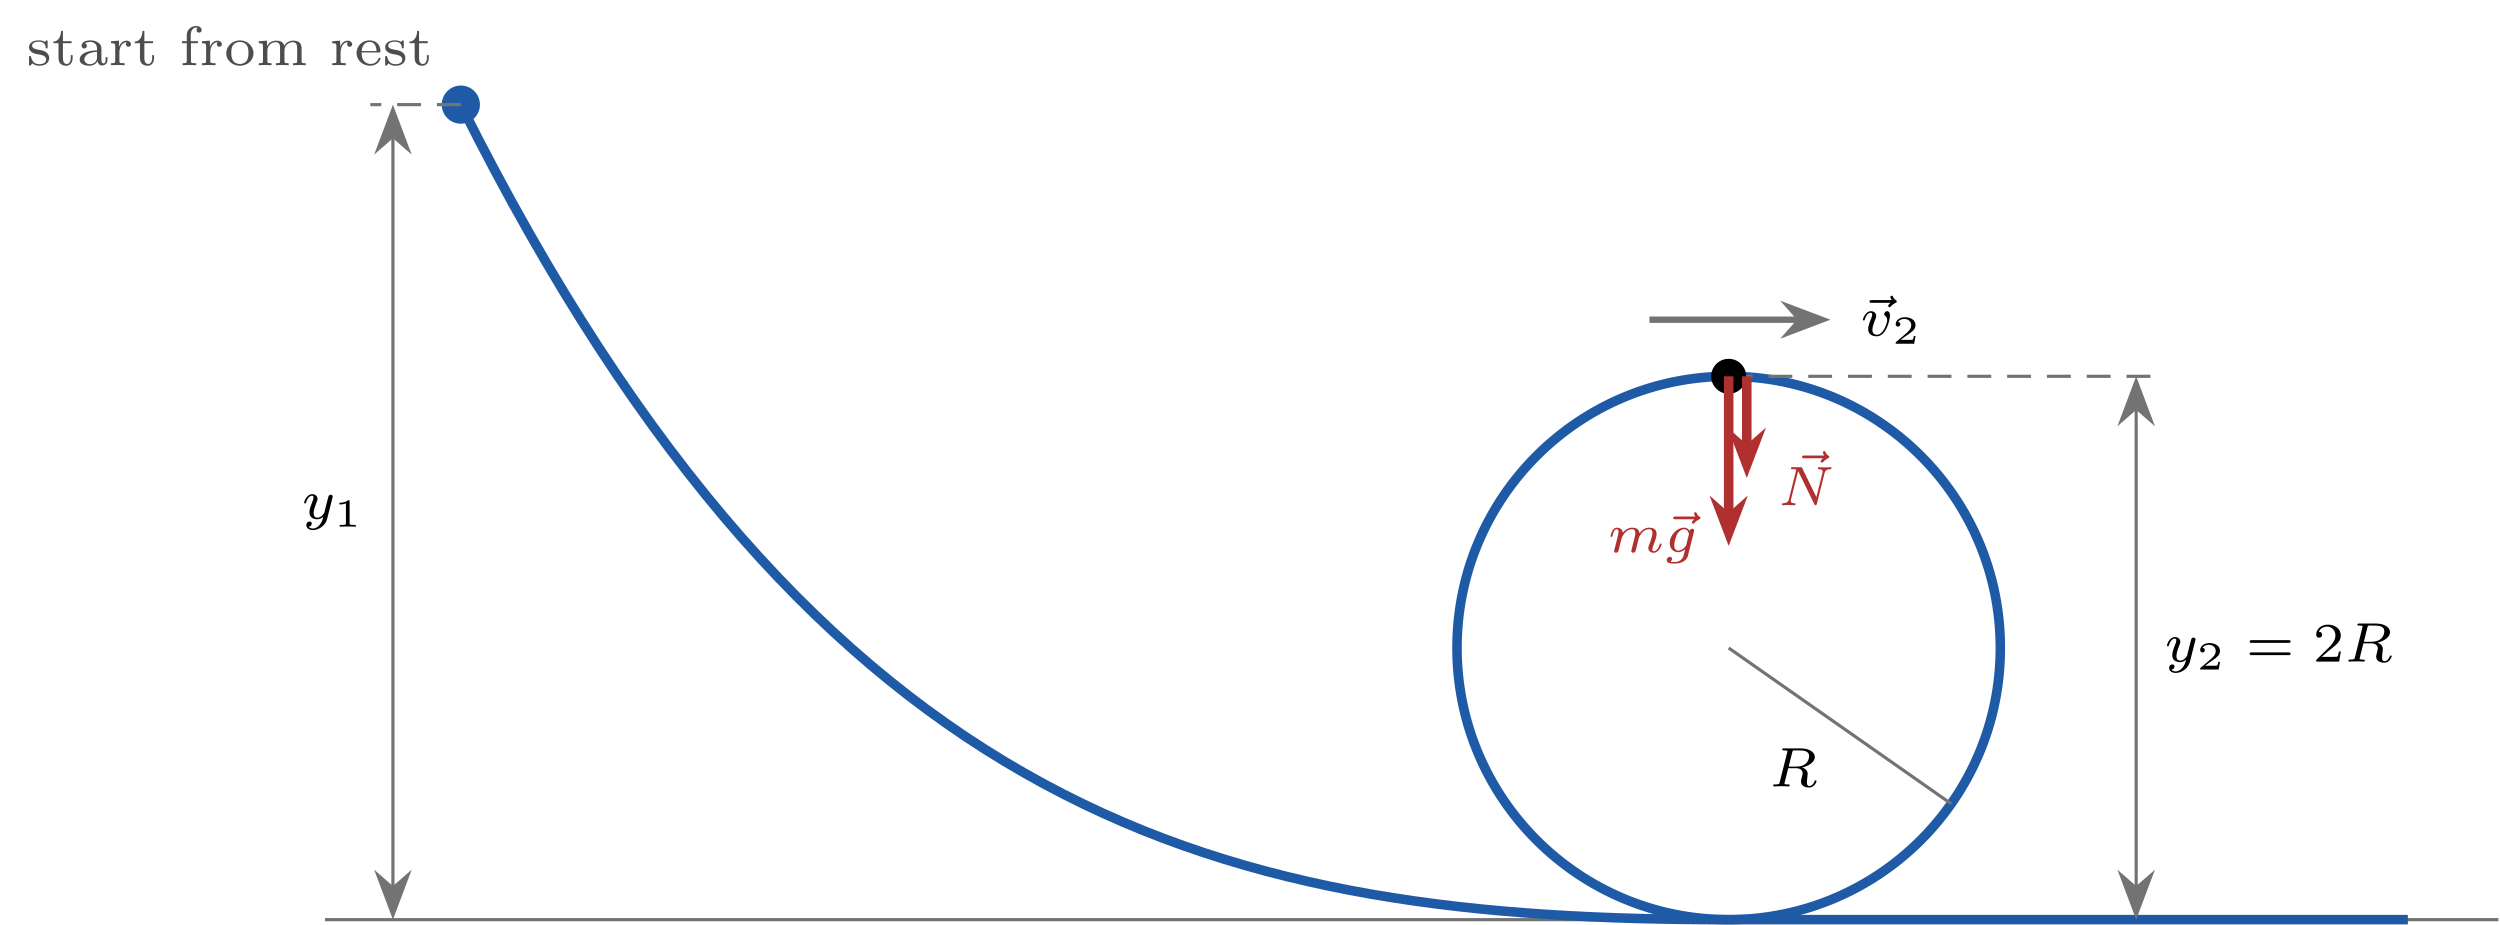
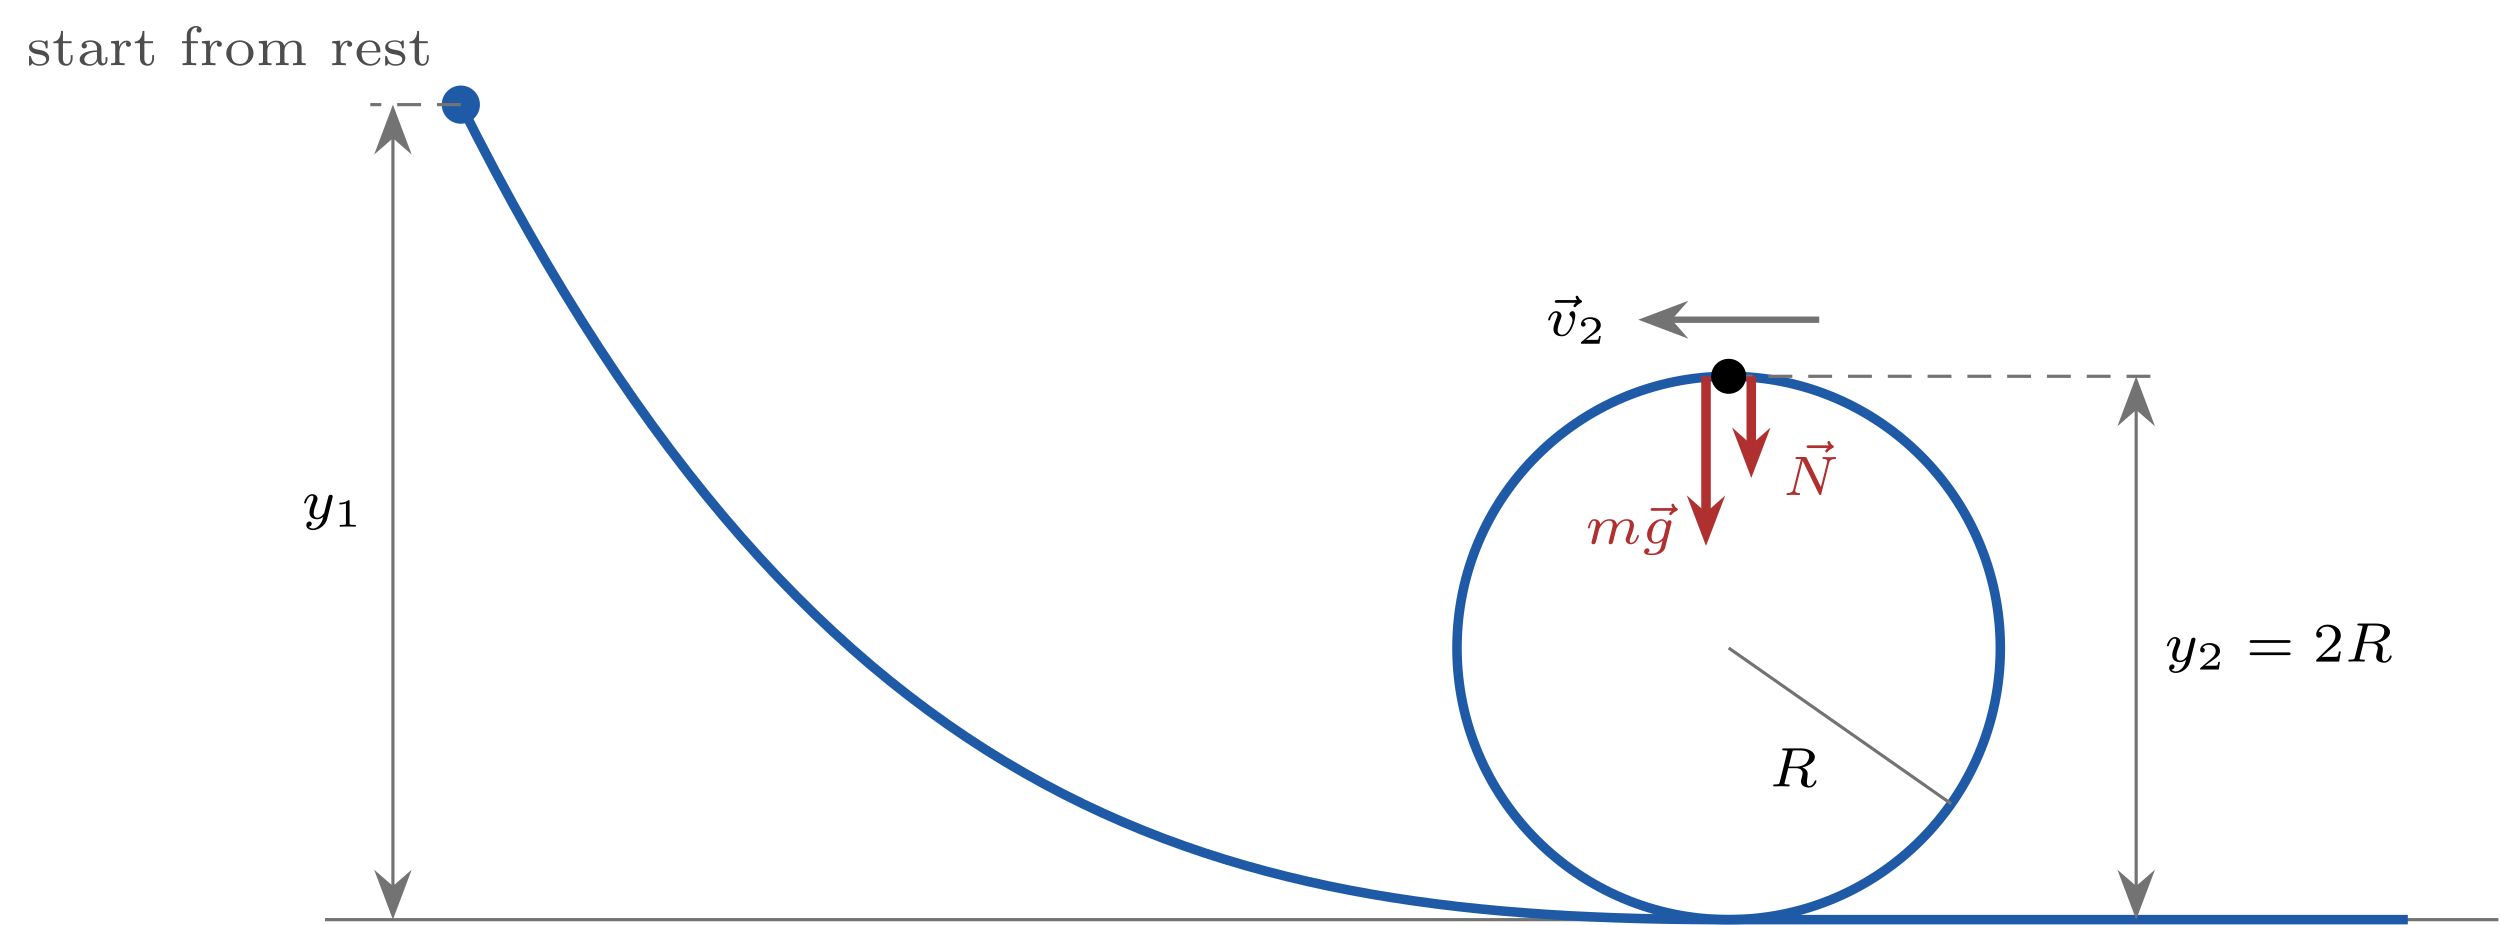
<svg xmlns="http://www.w3.org/2000/svg" version="1.1" width="469.528pt" height="173.618pt" viewBox="-69.011 -69.011 313.018 115.745" data-scale="1.5">
  <defs />
  <g id="page1">
    <g stroke-miterlimit="10" transform="translate(147.4302,46.13634)scale(0.996264,-0.996264)">
      <g fill="#000" stroke="#000">
        <g stroke-width="0.4">
          <g fill="#737373" stroke="#737373">
            <g stroke-width="0.4">
              <path d="M-176.407 0H96.739" fill="none" />
            </g>
          </g>
          <g stroke-width="1.2">
            <g fill="#1f5aa6" stroke="#1f5aa6">
              <path d="M-159.336 102.43C-113.811 11.381-62.596 0 0 0H85.358" fill="none" />
            </g>
          </g>
          <g stroke-width="1.2">
            <g fill="#1f5aa6" stroke="#1f5aa6">
              <path d="M34.143 34.143C34.143 53 18.857 68.286 0 68.286S-34.143 53-34.143 34.143C-34.143 15.286-18.857 0 0 0S34.143 15.286 34.143 34.143ZM0 34.143" fill="none" />
            </g>
          </g>
          <g fill="#1f5aa6" stroke="#1f5aa6">
            <path d="M-156.936 102.43C-156.936 103.756-158.01 104.83-159.336 104.83C-160.661 104.83-161.736 103.756-161.736 102.43C-161.736 101.105-160.661 100.03-159.336 100.03C-158.01 100.03-156.936 101.105-156.936 102.43ZM-159.336 102.43" stroke="none" />
          </g>
          <g fill="#4c4c4c" stroke="#4c4c4c">
            <g fill="#4c4c4c" stroke="#4c4c4c">
</g>
            <g transform="translate(-213.9201,107.3853)">
              <g stroke="none" transform="scale(-1.00375,1.00375)translate(147.4302,46.13634)scale(-1,-1)">
                <g fill="#4c4c4c">
                  <g stroke="none">
                    <g fill="#4d4d4d">
                      <path d="M150.073 43.207C150.073 43.089 150.073 43.026 149.976 43.026C149.941 43.026 149.927 43.026 149.836 43.11C149.822 43.117 149.753 43.179 149.711 43.214C149.501 43.068 149.236 43.026 148.978 43.026C147.981 43.026 147.744 43.549 147.744 43.898C147.744 44.121 147.842 44.302 148.009 44.442C148.274 44.672 148.539 44.721 148.971 44.79C149.32 44.853 149.885 44.951 149.885 45.418C149.885 45.69 149.697 46.011 149.027 46.011S148.114 45.571 147.988 45.097C147.967 45.007 147.96 44.979 147.863 44.979C147.744 44.979 147.744 45.028 147.744 45.167V46.025C147.744 46.143 147.744 46.206 147.842 46.206C147.904 46.206 148.037 46.06 148.176 45.906C148.483 46.192 148.86 46.206 149.027 46.206C149.934 46.206 150.269 45.718 150.269 45.223C150.269 44.958 150.15 44.749 149.969 44.581C149.704 44.337 149.383 44.281 149.139 44.239C148.581 44.142 148.128 44.058 148.128 43.689C148.128 43.465 148.316 43.193 148.978 43.193C149.787 43.193 149.822 43.758 149.836 43.961C149.843 44.037 149.927 44.037 149.955 44.037C150.073 44.037 150.073 43.988 150.073 43.856V43.207Z" />
                      <path d="M151.988 43.382H153.076V43.131H151.988V41.847H151.751C151.744 42.475 151.458 43.165 150.789 43.186V43.382H151.437V45.265C151.437 46.046 152.023 46.206 152.414 46.206C152.881 46.206 153.202 45.809 153.202 45.258V44.874H152.965V45.251C152.965 45.725 152.741 45.983 152.469 45.983C151.988 45.983 151.988 45.397 151.988 45.272V43.382Z" />
                      <path d="M156.81 44.267C156.81 43.898 156.81 43.633 156.489 43.375C156.203 43.138 155.869 43.026 155.457 43.026C154.795 43.026 154.327 43.277 154.327 43.702C154.327 43.926 154.481 44.044 154.662 44.044C154.851 44.044 154.99 43.905 154.99 43.716C154.99 43.598 154.934 43.451 154.746 43.396C154.997 43.221 155.401 43.221 155.443 43.221C155.834 43.221 156.259 43.479 156.259 44.065V44.281C155.876 44.295 155.415 44.316 154.906 44.504C154.279 44.735 154.083 45.118 154.083 45.432C154.083 46.032 154.809 46.206 155.304 46.206C155.862 46.206 156.189 45.892 156.336 45.62C156.364 45.906 156.552 46.171 156.873 46.171C156.887 46.171 157.563 46.171 157.563 45.509V45.125H157.326V45.502C157.326 45.571 157.326 45.906 157.068 45.906S156.81 45.578 156.81 45.488V44.267ZM156.259 45.153C156.259 45.823 155.673 46.011 155.36 46.011C155.004 46.011 154.669 45.774 154.669 45.432C154.669 45.048 155.004 44.511 156.259 44.463V45.153Z" />
                      <path d="M159.059 44.546C159.059 43.961 159.331 43.256 159.993 43.256C159.931 43.305 159.875 43.396 159.875 43.507C159.875 43.737 160.056 43.828 160.189 43.828C160.356 43.828 160.509 43.716 160.509 43.507C160.509 43.27 160.286 43.061 159.958 43.061C159.61 43.061 159.226 43.277 159.017 43.807H159.01V43.061L158.013 43.138V43.389C158.48 43.389 158.536 43.437 158.536 43.779V45.585C158.536 45.885 158.466 45.885 158.013 45.885V46.136C158.048 46.136 158.522 46.108 158.808 46.108C159.108 46.108 159.415 46.122 159.714 46.136V45.885H159.575C159.059 45.885 159.059 45.809 159.059 45.571V44.546Z" />
                      <path d="M162.186 43.382H163.274V43.131H162.186V41.847H161.949C161.942 42.475 161.656 43.165 160.987 43.186V43.382H161.635V45.265C161.635 46.046 162.221 46.206 162.612 46.206C163.079 46.206 163.4 45.809 163.4 45.258V44.874H163.162V45.251C163.162 45.725 162.939 45.983 162.667 45.983C162.186 45.983 162.186 45.397 162.186 45.272V43.382Z" />
                      <path d="M168.019 43.382H168.89V43.131H167.991V42.35C167.991 41.715 168.367 41.422 168.667 41.422C168.73 41.422 168.8 41.436 168.87 41.457C168.772 41.513 168.716 41.624 168.716 41.736C168.716 41.924 168.849 42.057 169.037 42.057S169.358 41.924 169.358 41.736C169.358 41.436 169.058 41.227 168.674 41.227C168.123 41.227 167.496 41.617 167.496 42.35V43.131H166.896V43.382H167.496V45.585C167.496 45.885 167.426 45.885 166.973 45.885V46.136C167.008 46.136 167.482 46.108 167.768 46.108C168.068 46.108 168.374 46.122 168.674 46.136V45.885H168.535C168.019 45.885 168.019 45.809 168.019 45.571V43.382Z" />
                      <path d="M170.44 44.546C170.44 43.961 170.712 43.256 171.374 43.256C171.312 43.305 171.256 43.396 171.256 43.507C171.256 43.737 171.437 43.828 171.57 43.828C171.737 43.828 171.89 43.716 171.89 43.507C171.89 43.27 171.667 43.061 171.339 43.061C170.991 43.061 170.607 43.277 170.398 43.807H170.391V43.061L169.394 43.138V43.389C169.861 43.389 169.917 43.437 169.917 43.779V45.585C169.917 45.885 169.847 45.885 169.394 45.885V46.136C169.429 46.136 169.903 46.108 170.189 46.108C170.489 46.108 170.796 46.122 171.095 46.136V45.885H170.956C170.44 45.885 170.44 45.809 170.44 45.571V44.546Z" />
                      <path d="M175.855 44.651C175.855 43.779 175.108 43.026 174.146 43.026S172.437 43.779 172.437 44.651C172.437 45.516 173.205 46.206 174.146 46.206S175.855 45.516 175.855 44.651ZM174.146 45.983C173.888 45.983 173.511 45.899 173.281 45.558C173.093 45.272 173.072 44.909 173.072 44.588C173.072 44.288 173.079 43.877 173.323 43.577C173.497 43.375 173.79 43.221 174.146 43.221C174.557 43.221 174.85 43.417 175.004 43.633C175.199 43.905 175.22 44.253 175.22 44.588S175.199 45.293 174.997 45.578C174.809 45.843 174.488 45.983 174.146 45.983Z" />
                      <path d="M181.869 44.023C181.869 43.417 181.569 43.061 180.823 43.061C180.272 43.061 179.896 43.361 179.707 43.709C179.568 43.214 179.191 43.061 178.682 43.061C178.11 43.061 177.741 43.375 177.545 43.737H177.538V43.061L176.513 43.138V43.389C176.98 43.389 177.036 43.437 177.036 43.779V45.585C177.036 45.885 176.967 45.885 176.513 45.885V46.136C176.527 46.136 177.015 46.108 177.308 46.108C177.566 46.108 178.047 46.129 178.11 46.136V45.885C177.657 45.885 177.587 45.885 177.587 45.585V44.33C177.587 43.598 178.166 43.256 178.626 43.256C179.114 43.256 179.177 43.64 179.177 43.995V45.585C179.177 45.885 179.108 45.885 178.654 45.885V46.136C178.668 46.136 179.156 46.108 179.449 46.108C179.707 46.108 180.188 46.129 180.251 46.136V45.885C179.798 45.885 179.728 45.885 179.728 45.585V44.33C179.728 43.598 180.307 43.256 180.767 43.256C181.255 43.256 181.318 43.64 181.318 43.995V45.585C181.318 45.885 181.248 45.885 180.795 45.885V46.136C180.809 46.136 181.297 46.108 181.59 46.108C181.848 46.108 182.329 46.129 182.392 46.136V45.885C181.939 45.885 181.869 45.885 181.869 45.585V44.023Z" />
                      <path d="M186.754 44.546C186.754 43.961 187.026 43.256 187.688 43.256C187.626 43.305 187.57 43.396 187.57 43.507C187.57 43.737 187.751 43.828 187.884 43.828C188.051 43.828 188.204 43.716 188.204 43.507C188.204 43.27 187.981 43.061 187.653 43.061C187.305 43.061 186.921 43.277 186.712 43.807H186.705V43.061L185.708 43.138V43.389C186.175 43.389 186.231 43.437 186.231 43.779V45.585C186.231 45.885 186.161 45.885 185.708 45.885V46.136C185.743 46.136 186.217 46.108 186.503 46.108C186.803 46.108 187.109 46.122 187.409 46.136V45.885H187.27C186.754 45.885 186.754 45.809 186.754 45.571V44.546Z" />
                      <path d="M191.548 44.546C191.694 44.546 191.743 44.546 191.743 44.393C191.743 43.779 191.401 43.026 190.362 43.026C189.449 43.026 188.751 43.751 188.751 44.609C188.751 45.495 189.525 46.206 190.453 46.206C191.394 46.206 191.743 45.453 191.743 45.299C191.743 45.272 191.729 45.202 191.625 45.202C191.534 45.202 191.52 45.244 191.499 45.313C191.283 45.878 190.753 45.983 190.502 45.983C190.174 45.983 189.86 45.836 189.651 45.571C189.393 45.244 189.386 44.818 189.386 44.546H191.548ZM189.393 44.365C189.47 43.382 190.097 43.221 190.362 43.221C191.22 43.221 191.248 44.191 191.255 44.365H189.393Z" />
                      <path d="M194.665 43.207C194.665 43.089 194.665 43.026 194.567 43.026C194.532 43.026 194.518 43.026 194.428 43.11C194.414 43.117 194.344 43.179 194.302 43.214C194.093 43.068 193.828 43.026 193.57 43.026C192.573 43.026 192.335 43.549 192.335 43.898C192.335 44.121 192.433 44.302 192.6 44.442C192.865 44.672 193.13 44.721 193.563 44.79C193.912 44.853 194.476 44.951 194.476 45.418C194.476 45.69 194.288 46.011 193.619 46.011S192.705 45.571 192.58 45.097C192.559 45.007 192.552 44.979 192.454 44.979C192.335 44.979 192.335 45.028 192.335 45.167V46.025C192.335 46.143 192.335 46.206 192.433 46.206C192.496 46.206 192.628 46.06 192.768 45.906C193.075 46.192 193.451 46.206 193.619 46.206C194.525 46.206 194.86 45.718 194.86 45.223C194.86 44.958 194.741 44.749 194.56 44.581C194.295 44.337 193.974 44.281 193.73 44.239C193.172 44.142 192.719 44.058 192.719 43.689C192.719 43.465 192.907 43.193 193.57 43.193C194.379 43.193 194.414 43.758 194.428 43.961C194.435 44.037 194.518 44.037 194.546 44.037C194.665 44.037 194.665 43.988 194.665 43.856V43.207Z" />
                      <path d="M196.58 43.382H197.668V43.131H196.58V41.847H196.342C196.336 42.475 196.05 43.165 195.38 43.186V43.382H196.029V45.265C196.029 46.046 196.614 46.206 197.005 46.206C197.472 46.206 197.793 45.809 197.793 45.258V44.874H197.556V45.251C197.556 45.725 197.333 45.983 197.061 45.983C196.58 45.983 196.58 45.397 196.58 45.272V43.382Z" />
                    </g>
                  </g>
                </g>
              </g>
            </g>
          </g>
          <g fill="#737373" stroke="#737373">
            <g stroke-dasharray="3.0,2.0" stroke-dashoffset="0.0">
              <g stroke-width="0.4">
                <path d="M-159.336 102.43H-170.716" fill="none" />
              </g>
            </g>
          </g>
          <g fill="#737373" stroke="#737373">
            <g stroke-width="0.4">
              <path d="M-167.871 4.061V98.369" fill="none" />
              <g transform="matrix(0.0,-1.0,1.0,0.0,-167.871,6.25958)">
                <g stroke-dasharray="none" stroke-dashoffset="0.0">
                  <g stroke-linejoin="miter">
                    <path d="M5.69 0L.646 1.898L2.299 0L.646-1.898Z" />
                  </g>
                </g>
              </g>
              <g transform="matrix(0.0,1.0,-1.0,0.0,-167.871,96.17046)">
                <g stroke-dasharray="none" stroke-dashoffset="0.0">
                  <g stroke-linejoin="miter">
                    <path d="M5.69 0L.646 1.898L2.299 0L.646-1.898Z" />
                  </g>
                </g>
              </g>
              <g fill="#000" stroke="#000">
                <g fill="#000" stroke="#000">
</g>
                <g transform="translate(-179.3624,50.38861)">
                  <g stroke="none" transform="scale(-1.00375,1.00375)translate(147.4302,46.13634)scale(-1,-1)">
                    <g fill="#000">
                      <g stroke="none">
                        <path d="M151.308 43.507C151.336 43.41 151.336 43.396 151.336 43.354C151.336 43.214 151.224 43.131 151.105 43.131C151.029 43.131 150.896 43.165 150.82 43.298C150.799 43.34 150.743 43.563 150.708 43.702L150.562 44.281C150.52 44.449 150.303 45.327 150.283 45.404C150.276 45.404 149.969 46.011 149.425 46.011C148.951 46.011 148.951 45.558 148.951 45.432C148.951 45.055 149.111 44.616 149.32 44.079C149.404 43.856 149.439 43.772 149.439 43.654C149.439 43.319 149.153 43.061 148.776 43.061C148.072 43.061 147.758 44.009 147.758 44.128C147.758 44.219 147.856 44.219 147.877 44.219C147.974 44.219 147.981 44.184 148.002 44.107C148.176 43.528 148.476 43.256 148.755 43.256C148.874 43.256 148.93 43.333 148.93 43.5C148.93 43.661 148.867 43.814 148.832 43.905C148.497 44.756 148.428 45.014 148.428 45.32C148.428 45.439 148.428 45.767 148.699 45.99C148.916 46.171 149.209 46.206 149.397 46.206C149.676 46.206 149.927 46.101 150.157 45.892C150.066 46.276 149.99 46.569 149.697 46.917C149.508 47.134 149.229 47.364 148.86 47.364C148.811 47.364 148.483 47.364 148.337 47.134C148.713 47.092 148.713 46.757 148.713 46.75C148.713 46.527 148.511 46.485 148.441 46.485C148.267 46.485 148.037 46.625 148.037 46.945C148.037 47.301 148.372 47.559 148.867 47.559C149.571 47.559 150.429 47.015 150.645 46.143L151.308 43.507Z" />
                        <path d="M153.453 43.964C153.453 43.815 153.438 43.815 153.274 43.815C152.92 44.134 152.367 44.134 152.268 44.134H152.183V44.353H152.268C152.382 44.353 152.706 44.338 152.995 44.214V46.704C152.995 46.859 152.995 46.913 152.467 46.913H152.218V47.133C152.492 47.113 152.935 47.113 153.224 47.113S153.956 47.113 154.23 47.133V46.913H153.981C153.453 46.913 153.453 46.859 153.453 46.704V43.964Z" />
                      </g>
                    </g>
                  </g>
                </g>
              </g>
            </g>
          </g>
          <g fill="#737373" stroke="#737373">
            <g stroke-dasharray="3.0,2.0" stroke-dashoffset="0.0">
              <g stroke-width="0.4">
                <path d="M0 68.286H54.06" fill="none" />
              </g>
            </g>
          </g>
          <g fill="#737373" stroke="#737373">
            <g stroke-width="0.4">
              <path d="M51.215 4.061V64.226" fill="none" />
              <g transform="matrix(0.0,-1.0,1.0,0.0,51.21501,6.25958)">
                <g stroke-dasharray="none" stroke-dashoffset="0.0">
                  <g stroke-linejoin="miter">
                    <path d="M5.69 0L.646 1.898L2.299 0L.646-1.898Z" />
                  </g>
                </g>
              </g>
              <g transform="matrix(0.0,1.0,-1.0,0.0,51.21501,62.02682)">
                <g stroke-dasharray="none" stroke-dashoffset="0.0">
                  <g stroke-linejoin="miter">
                    <path d="M5.69 0L.646 1.898L2.299 0L.646-1.898Z" />
                  </g>
                </g>
              </g>
              <g fill="#000" stroke="#000">
                <g fill="#000" stroke="#000">
</g>
                <g transform="translate(54.74799,32.43208)">
                  <g stroke="none" transform="scale(-1.00375,1.00375)translate(147.4302,46.13634)scale(-1,-1)">
                    <g fill="#000">
                      <g stroke="none">
                        <path d="M151.308 43.507C151.336 43.41 151.336 43.396 151.336 43.354C151.336 43.214 151.224 43.131 151.105 43.131C151.029 43.131 150.896 43.165 150.82 43.298C150.799 43.34 150.743 43.563 150.708 43.702L150.562 44.281C150.52 44.449 150.303 45.327 150.283 45.404C150.276 45.404 149.969 46.011 149.425 46.011C148.951 46.011 148.951 45.558 148.951 45.432C148.951 45.055 149.111 44.616 149.32 44.079C149.404 43.856 149.439 43.772 149.439 43.654C149.439 43.319 149.153 43.061 148.776 43.061C148.072 43.061 147.758 44.009 147.758 44.128C147.758 44.219 147.856 44.219 147.877 44.219C147.974 44.219 147.981 44.184 148.002 44.107C148.176 43.528 148.476 43.256 148.755 43.256C148.874 43.256 148.93 43.333 148.93 43.5C148.93 43.661 148.867 43.814 148.832 43.905C148.497 44.756 148.428 45.014 148.428 45.32C148.428 45.439 148.428 45.767 148.699 45.99C148.916 46.171 149.209 46.206 149.397 46.206C149.676 46.206 149.927 46.101 150.157 45.892C150.066 46.276 149.99 46.569 149.697 46.917C149.508 47.134 149.229 47.364 148.86 47.364C148.811 47.364 148.483 47.364 148.337 47.134C148.713 47.092 148.713 46.757 148.713 46.75C148.713 46.527 148.511 46.485 148.441 46.485C148.267 46.485 148.037 46.625 148.037 46.945C148.037 47.301 148.372 47.559 148.867 47.559C149.571 47.559 150.429 47.015 150.645 46.143L151.308 43.507Z" />
                        <path d="M154.405 46.171H154.195C154.181 46.266 154.131 46.575 154.051 46.625C154.011 46.654 153.593 46.654 153.518 46.654H152.542C152.87 46.41 153.239 46.131 153.538 45.932C153.986 45.623 154.405 45.334 154.405 44.806C154.405 44.169 153.802 43.815 153.09 43.815C152.417 43.815 151.924 44.204 151.924 44.692C151.924 44.951 152.143 44.996 152.213 44.996C152.347 44.996 152.507 44.906 152.507 44.702C152.507 44.522 152.377 44.423 152.223 44.408C152.362 44.184 152.651 44.034 152.985 44.034C153.468 44.034 153.872 44.323 153.872 44.811C153.872 45.23 153.583 45.549 153.199 45.872L151.984 46.903C151.934 46.948 151.929 46.948 151.924 46.983V47.133H154.24L154.405 46.171Z" />
                        <path d="M162.983 43.793C163.087 43.793 163.248 43.793 163.248 43.619C163.248 43.451 163.08 43.451 162.99 43.451H158.373C158.282 43.451 158.115 43.451 158.115 43.619C158.115 43.793 158.275 43.793 158.38 43.793H162.983ZM162.99 45.327C163.08 45.327 163.248 45.327 163.248 45.16C163.248 44.986 163.087 44.986 162.983 44.986H158.38C158.275 44.986 158.115 44.986 158.115 45.16C158.115 45.327 158.282 45.327 158.373 45.327H162.99Z" />
                        <path d="M169.532 44.867H169.295C169.274 45.021 169.204 45.432 169.114 45.502C169.058 45.544 168.521 45.544 168.423 45.544H167.14C167.872 44.895 168.116 44.7 168.535 44.372C169.051 43.961 169.532 43.528 169.532 42.866C169.532 42.022 168.793 41.506 167.9 41.506C167.036 41.506 166.45 42.112 166.45 42.754C166.45 43.11 166.75 43.145 166.819 43.145C166.987 43.145 167.189 43.026 167.189 42.775C167.189 42.649 167.14 42.405 166.778 42.405C166.994 41.91 167.468 41.757 167.796 41.757C168.493 41.757 168.856 42.301 168.856 42.866C168.856 43.472 168.423 43.954 168.2 44.205L166.519 45.864C166.45 45.927 166.45 45.941 166.45 46.136H169.323L169.532 44.867Z" />
                        <path d="M172.862 41.861C172.911 41.666 172.925 41.645 173.078 41.624H173.524C174.173 41.624 174.975 41.624 174.975 42.343C174.975 42.629 174.842 43.068 174.515 43.319C174.229 43.542 173.796 43.654 173.315 43.654H172.415L172.862 41.861ZM174.124 43.765C174.954 43.57 175.693 43.068 175.693 42.447C175.693 41.847 174.982 41.373 173.971 41.373H171.83C171.697 41.373 171.607 41.373 171.607 41.527C171.607 41.624 171.69 41.624 171.83 41.624C171.837 41.624 171.969 41.624 172.095 41.638C172.241 41.652 172.255 41.666 172.255 41.736C172.255 41.75 172.255 41.785 172.227 41.889L171.3 45.592C171.244 45.829 171.23 45.885 170.686 45.885C170.567 45.885 170.477 45.885 170.477 46.032C170.477 46.101 170.526 46.136 170.588 46.136C170.721 46.136 170.881 46.115 171.021 46.115C171.153 46.115 171.355 46.108 171.481 46.108C171.62 46.108 171.781 46.115 171.927 46.115S172.248 46.136 172.395 46.136C172.429 46.136 172.541 46.136 172.541 45.99C172.541 45.885 172.471 45.885 172.311 45.885C172.199 45.885 172.171 45.885 172.046 45.871C171.892 45.85 171.892 45.836 171.892 45.767C171.892 45.76 171.892 45.718 171.92 45.613L172.36 43.849H173.308C173.908 43.849 174.166 44.149 174.166 44.477C174.166 44.567 174.103 44.804 174.068 44.965C173.985 45.286 173.957 45.39 173.957 45.509C173.957 46.06 174.466 46.276 174.982 46.276C175.623 46.276 175.902 45.592 175.902 45.467C175.902 45.446 175.888 45.369 175.784 45.369C175.693 45.369 175.679 45.418 175.658 45.488C175.561 45.795 175.303 46.081 175.01 46.081C174.828 46.081 174.696 46.004 174.696 45.627C174.696 45.453 174.738 45.09 174.766 44.902S174.794 44.644 174.794 44.574C174.794 44.491 174.794 44.267 174.598 44.058C174.466 43.912 174.278 43.821 174.124 43.765Z" />
                      </g>
                    </g>
                  </g>
                </g>
              </g>
            </g>
          </g>
          <g fill="#737373" stroke="#737373">
            <g stroke-width="0.4">
              <path d="M0 34.143L27.968 14.56" fill="none" />
              <g fill="#000" stroke="#000">
                <g fill="#000" stroke="#000">
</g>
                <g transform="translate(5.09814,16.74231)">
                  <g stroke="none" transform="scale(-1.00375,1.00375)translate(147.4302,46.13634)scale(-1,-1)">
                    <g fill="#000">
                      <g stroke="none">
                        <path d="M150.31 41.861C150.359 41.666 150.373 41.645 150.527 41.624H150.973C151.622 41.624 152.424 41.624 152.424 42.343C152.424 42.629 152.291 43.068 151.963 43.319C151.677 43.542 151.245 43.654 150.764 43.654H149.864L150.31 41.861ZM151.573 43.765C152.403 43.57 153.142 43.068 153.142 42.447C153.142 41.847 152.43 41.373 151.419 41.373H149.278C149.146 41.373 149.055 41.373 149.055 41.527C149.055 41.624 149.139 41.624 149.278 41.624C149.285 41.624 149.418 41.624 149.543 41.638C149.69 41.652 149.704 41.666 149.704 41.736C149.704 41.75 149.704 41.785 149.676 41.889L148.748 45.592C148.693 45.829 148.679 45.885 148.135 45.885C148.016 45.885 147.925 45.885 147.925 46.032C147.925 46.101 147.974 46.136 148.037 46.136C148.169 46.136 148.33 46.115 148.469 46.115C148.602 46.115 148.804 46.108 148.93 46.108C149.069 46.108 149.229 46.115 149.376 46.115S149.697 46.136 149.843 46.136C149.878 46.136 149.99 46.136 149.99 45.99C149.99 45.885 149.92 45.885 149.76 45.885C149.648 45.885 149.62 45.885 149.495 45.871C149.341 45.85 149.341 45.836 149.341 45.767C149.341 45.76 149.341 45.718 149.369 45.613L149.808 43.849H150.757C151.357 43.849 151.615 44.149 151.615 44.477C151.615 44.567 151.552 44.804 151.517 44.965C151.433 45.286 151.405 45.39 151.405 45.509C151.405 46.06 151.914 46.276 152.43 46.276C153.072 46.276 153.351 45.592 153.351 45.467C153.351 45.446 153.337 45.369 153.232 45.369C153.142 45.369 153.128 45.418 153.107 45.488C153.009 45.795 152.751 46.081 152.458 46.081C152.277 46.081 152.145 46.004 152.145 45.627C152.145 45.453 152.186 45.09 152.214 44.902S152.242 44.644 152.242 44.574C152.242 44.491 152.242 44.267 152.047 44.058C151.914 43.912 151.726 43.821 151.573 43.765Z" />
                      </g>
                    </g>
                  </g>
                </g>
              </g>
            </g>
          </g>
          <path d="M2.2 68.286C2.2 69.501 1.215 70.486 0 70.486S-2.2 69.501-2.2 68.286C-2.2 67.071-1.215 66.086 0 66.086S2.2 67.071 2.2 68.286ZM0 68.286" stroke="none" />
          <g stroke-width="1.2">
            <g fill="#b03030" stroke="#b03030">
-               <path d="M0 68.286V50.737" fill="none" />
-               <g transform="matrix(0.0,-1.0,1.0,0.0,0.0,53.20642)">
+               <path d="M-2.845 68.286V50.737" fill="none" />
+               <g transform="matrix(0.0,-1.0,1.0,0.0,-2.84544,53.20642)">
                <g stroke-dasharray="none" stroke-dashoffset="0.0">
                  <g stroke-linejoin="miter">
                    <g stroke-width="1.056">
                      <path d="M4.755 0L1.706 1.161L2.733 0L1.706-1.161Z" />
                    </g>
                  </g>
                </g>
              </g>
-               <g transform="translate(-15.18153,46.17888)">
+               <g transform="translate(-18.02698,47.24593)">
                <g stroke="none" transform="scale(-1.00375,1.00375)translate(147.4302,46.13634)scale(-1,-1)">
                  <g fill="#b03030">
                    <g stroke="none">
                      <g fill="#b03030">
                        <path d="M150.457 45.571C150.422 45.711 150.359 45.948 150.359 45.983C150.359 46.136 150.485 46.206 150.596 46.206C150.722 46.206 150.833 46.115 150.868 46.053S150.959 45.767 150.994 45.62C151.029 45.488 151.105 45.167 151.147 44.993C151.189 44.839 151.231 44.686 151.266 44.525C151.343 44.226 151.343 44.212 151.482 43.995C151.705 43.654 152.054 43.256 152.598 43.256C152.988 43.256 153.009 43.577 153.009 43.744C153.009 44.163 152.709 44.937 152.598 45.23C152.521 45.425 152.493 45.488 152.493 45.606C152.493 45.976 152.8 46.206 153.156 46.206C153.853 46.206 154.16 45.244 154.16 45.139C154.16 45.048 154.069 45.048 154.048 45.048C153.951 45.048 153.944 45.09 153.916 45.167C153.756 45.725 153.456 46.011 153.177 46.011C153.03 46.011 153.002 45.913 153.002 45.767C153.002 45.606 153.037 45.516 153.163 45.202C153.246 44.986 153.532 44.246 153.532 43.856C153.532 43.744 153.532 43.451 153.274 43.249C153.156 43.159 152.954 43.061 152.626 43.061C151.998 43.061 151.615 43.472 151.391 43.765C151.336 43.172 150.84 43.061 150.485 43.061C149.906 43.061 149.515 43.417 149.306 43.695C149.257 43.214 148.846 43.061 148.56 43.061C148.26 43.061 148.1 43.277 148.009 43.437C147.856 43.695 147.758 44.093 147.758 44.128C147.758 44.219 147.856 44.219 147.877 44.219C147.974 44.219 147.981 44.198 148.03 44.009C148.135 43.598 148.267 43.256 148.539 43.256C148.72 43.256 148.769 43.41 148.769 43.598C148.769 43.73 148.706 43.988 148.658 44.177S148.539 44.651 148.504 44.804L148.281 45.697C148.253 45.788 148.211 45.962 148.211 45.983C148.211 46.136 148.337 46.206 148.448 46.206C148.574 46.206 148.686 46.115 148.72 46.053S148.811 45.767 148.846 45.62C148.881 45.488 148.958 45.167 148.999 44.993C149.041 44.839 149.083 44.686 149.118 44.525C149.195 44.239 149.209 44.184 149.411 43.898C149.606 43.619 149.934 43.256 150.457 43.256C150.861 43.256 150.868 43.612 150.868 43.744C150.868 43.919 150.847 44.009 150.75 44.4L150.457 45.571Z" />
                        <path d="M158.243 42.015C158.188 42.064 157.943 42.28 157.943 42.391C157.943 42.489 158.027 42.566 158.118 42.566C158.195 42.566 158.236 42.517 158.278 42.461C158.453 42.259 158.669 42.112 158.85 42.029C158.948 41.987 159.024 41.952 159.024 41.84C159.024 41.75 158.955 41.708 158.892 41.673C158.662 41.534 158.599 41.359 158.564 41.269C158.55 41.227 158.508 41.122 158.39 41.122C158.341 41.122 158.222 41.164 158.222 41.296C158.222 41.394 158.327 41.589 158.39 41.673H155.886C155.775 41.673 155.607 41.673 155.607 41.84C155.607 42.015 155.768 42.015 155.886 42.015H158.243Z" />
                        <path d="M158.21 43.563C158.238 43.458 158.238 43.424 158.238 43.417C158.238 43.263 158.112 43.193 158.001 43.193C157.84 43.193 157.708 43.326 157.68 43.458C157.561 43.27 157.324 43.061 156.962 43.061C156.09 43.061 155.176 43.995 155.176 44.993C155.176 45.711 155.664 46.136 156.236 46.136C156.557 46.136 156.864 45.976 157.108 45.76L156.955 46.387C156.878 46.68 156.829 46.869 156.564 47.106C156.257 47.364 155.957 47.364 155.783 47.364C155.462 47.364 155.372 47.343 155.246 47.315C155.42 47.231 155.469 47.064 155.469 46.966C155.469 46.799 155.337 46.708 155.197 46.708C155.002 46.708 154.8 46.869 154.8 47.134C154.8 47.552 155.399 47.559 155.79 47.559C156.885 47.559 157.352 47.001 157.45 46.604L158.21 43.563ZM157.248 45.209C157.22 45.313 157.22 45.327 157.101 45.467C156.857 45.76 156.522 45.941 156.257 45.941C155.902 45.941 155.734 45.641 155.734 45.279C155.734 44.972 155.923 44.191 156.104 43.884C156.397 43.396 156.725 43.256 156.962 43.256C157.45 43.256 157.582 43.779 157.582 43.849C157.582 43.863 157.582 43.877 157.561 43.954L157.248 45.209Z" />
                      </g>
                    </g>
                  </g>
                </g>
              </g>
            </g>
          </g>
          <g stroke-width="1.2">
            <g fill="#b03030" stroke="#b03030">
-               <path d="M2.276 68.286V59.273" fill="none" />
-               <g transform="matrix(0.0,-1.0,1.0,0.0,2.27626,61.74234)">
+               <path d="M2.845 68.286V59.273" fill="none" />
+               <g transform="matrix(0.0,-1.0,1.0,0.0,2.84544,61.74234)">
                <g stroke-dasharray="none" stroke-dashoffset="0.0">
                  <g stroke-linejoin="miter">
                    <g stroke-width="1.056">
                      <path d="M4.755 0L1.706 1.161L2.733 0L1.706-1.161Z" />
                    </g>
                  </g>
                </g>
              </g>
-               <g transform="translate(6.20923,52.08249)">
+               <g transform="translate(6.77841,53.36295)">
                <g stroke="none" transform="scale(-1.00375,1.00375)translate(147.4302,46.13634)scale(-1,-1)">
                  <g fill="#b03030">
                    <g stroke="none">
                      <g fill="#b03030">
                        <path d="M153.063 40.252C153.008 40.301 152.763 40.517 152.763 40.629C152.763 40.726 152.847 40.803 152.938 40.803C153.015 40.803 153.056 40.754 153.098 40.698C153.273 40.496 153.489 40.35 153.67 40.266C153.768 40.224 153.844 40.189 153.844 40.078C153.844 39.987 153.775 39.945 153.712 39.91C153.482 39.771 153.419 39.596 153.384 39.506C153.37 39.464 153.328 39.359 153.21 39.359C153.161 39.359 153.042 39.401 153.042 39.534C153.042 39.631 153.147 39.827 153.21 39.91H150.706C150.595 39.91 150.427 39.91 150.427 40.078C150.427 40.252 150.588 40.252 150.706 40.252H153.063Z" />
                        <path d="M153.246 42.133C153.316 41.868 153.428 41.638 153.986 41.624C154.021 41.624 154.125 41.617 154.125 41.471C154.125 41.429 154.09 41.373 154.021 41.373C153.79 41.373 153.532 41.401 153.295 41.401C153.128 41.401 152.723 41.373 152.556 41.373C152.521 41.373 152.417 41.373 152.417 41.527C152.417 41.617 152.507 41.624 152.57 41.624C152.898 41.631 153.016 41.736 153.016 41.91C153.016 41.966 153.009 42.001 152.988 42.078L152.228 45.118L150.457 41.492C150.401 41.373 150.387 41.373 150.22 41.373H149.264C149.132 41.373 149.041 41.373 149.041 41.527C149.041 41.624 149.125 41.624 149.271 41.624S149.571 41.631 149.718 41.659L148.783 45.39C148.72 45.655 148.602 45.864 148.058 45.885C148.009 45.885 147.911 45.892 147.911 46.032C147.911 46.108 147.967 46.136 148.016 46.136C148.246 46.136 148.504 46.108 148.741 46.108C148.909 46.108 149.313 46.136 149.481 46.136C149.55 46.136 149.62 46.101 149.62 45.99C149.62 45.892 149.536 45.885 149.46 45.885C149.02 45.871 149.02 45.69 149.02 45.592C149.02 45.564 149.02 45.53 149.048 45.418L149.941 41.847L151.977 46.018C152.033 46.129 152.061 46.136 152.131 46.136C152.242 46.136 152.242 46.115 152.277 45.99L153.246 42.133Z" />
                      </g>
                    </g>
                  </g>
                </g>
              </g>
            </g>
          </g>
          <g stroke-width="0.8">
            <g fill="#737373" stroke="#737373">
-               <path d="M-9.959 75.4H8.908" fill="none" />
-               <g transform="translate(6.54405,75.39958)">
+               <path d="M11.381 75.4H-7.485" fill="none" />
+               <g transform="matrix(-1.0,0.0,0.0,-1.0,-5.12134,75.39958)">
                <g stroke-dasharray="none" stroke-dashoffset="0.0">
                  <g stroke-linejoin="miter">
                    <path d="M5.12 0L1.292 1.449L2.564 0L1.292-1.449Z" />
                  </g>
                </g>
              </g>
              <g fill="#000" stroke="#000">
                <g fill="#000" stroke="#000">
</g>
-                 <g transform="translate(16.5366,73.38403)">
+                 <g transform="translate(-23.01675,73.38403)">
                  <g stroke="none" transform="scale(-1.00375,1.00375)translate(147.4302,46.13634)scale(-1,-1)">
                    <g fill="#000">
                      <g stroke="none">
                        <path d="M151.223 42.015C151.167 42.064 150.923 42.28 150.923 42.391C150.923 42.489 151.007 42.566 151.097 42.566C151.174 42.566 151.216 42.517 151.258 42.461C151.432 42.259 151.648 42.112 151.83 42.029C151.927 41.987 152.004 41.952 152.004 41.84C152.004 41.75 151.934 41.708 151.871 41.673C151.641 41.534 151.579 41.359 151.544 41.269C151.53 41.227 151.488 41.122 151.369 41.122C151.321 41.122 151.202 41.164 151.202 41.296C151.202 41.394 151.307 41.589 151.369 41.673H148.866C148.754 41.673 148.587 41.673 148.587 41.84C148.587 42.015 148.747 42.015 148.866 42.015H151.223Z" />
                        <path d="M151.154 43.605C151.154 43.061 150.827 43.054 150.806 43.054C150.624 43.054 150.429 43.242 150.429 43.424C150.429 43.542 150.499 43.598 150.548 43.64C150.666 43.737 150.806 43.919 150.806 44.198C150.806 44.511 150.345 46.011 149.515 46.011C148.951 46.011 148.951 45.509 148.951 45.39C148.951 45.069 149.076 44.679 149.334 44.03C149.39 43.884 149.432 43.779 149.432 43.661C149.432 43.298 149.125 43.061 148.769 43.061C148.072 43.061 147.758 44.016 147.758 44.128C147.758 44.219 147.856 44.219 147.877 44.219C147.974 44.219 147.981 44.184 148.002 44.107C148.169 43.535 148.469 43.256 148.748 43.256C148.867 43.256 148.923 43.333 148.923 43.5C148.923 43.661 148.867 43.807 148.797 43.967C148.497 44.742 148.421 45.041 148.421 45.293C148.421 45.983 148.964 46.206 149.495 46.206C150.666 46.206 151.154 44.177 151.154 43.605Z" />
                        <path d="M154.349 46.171H154.14C154.125 46.266 154.075 46.575 153.996 46.625C153.956 46.654 153.537 46.654 153.463 46.654H152.486C152.815 46.41 153.184 46.131 153.483 45.932C153.931 45.623 154.349 45.334 154.349 44.806C154.349 44.169 153.747 43.815 153.034 43.815C152.362 43.815 151.869 44.204 151.869 44.692C151.869 44.951 152.088 44.996 152.158 44.996C152.292 44.996 152.451 44.906 152.451 44.702C152.451 44.522 152.322 44.423 152.168 44.408C152.307 44.184 152.596 44.034 152.93 44.034C153.413 44.034 153.816 44.323 153.816 44.811C153.816 45.23 153.527 45.549 153.144 45.872L151.928 46.903C151.879 46.948 151.874 46.948 151.869 46.983V47.133H154.185L154.349 46.171Z" />
                      </g>
                    </g>
                  </g>
                </g>
              </g>
            </g>
          </g>
        </g>
      </g>
    </g>
  </g>
</svg>
